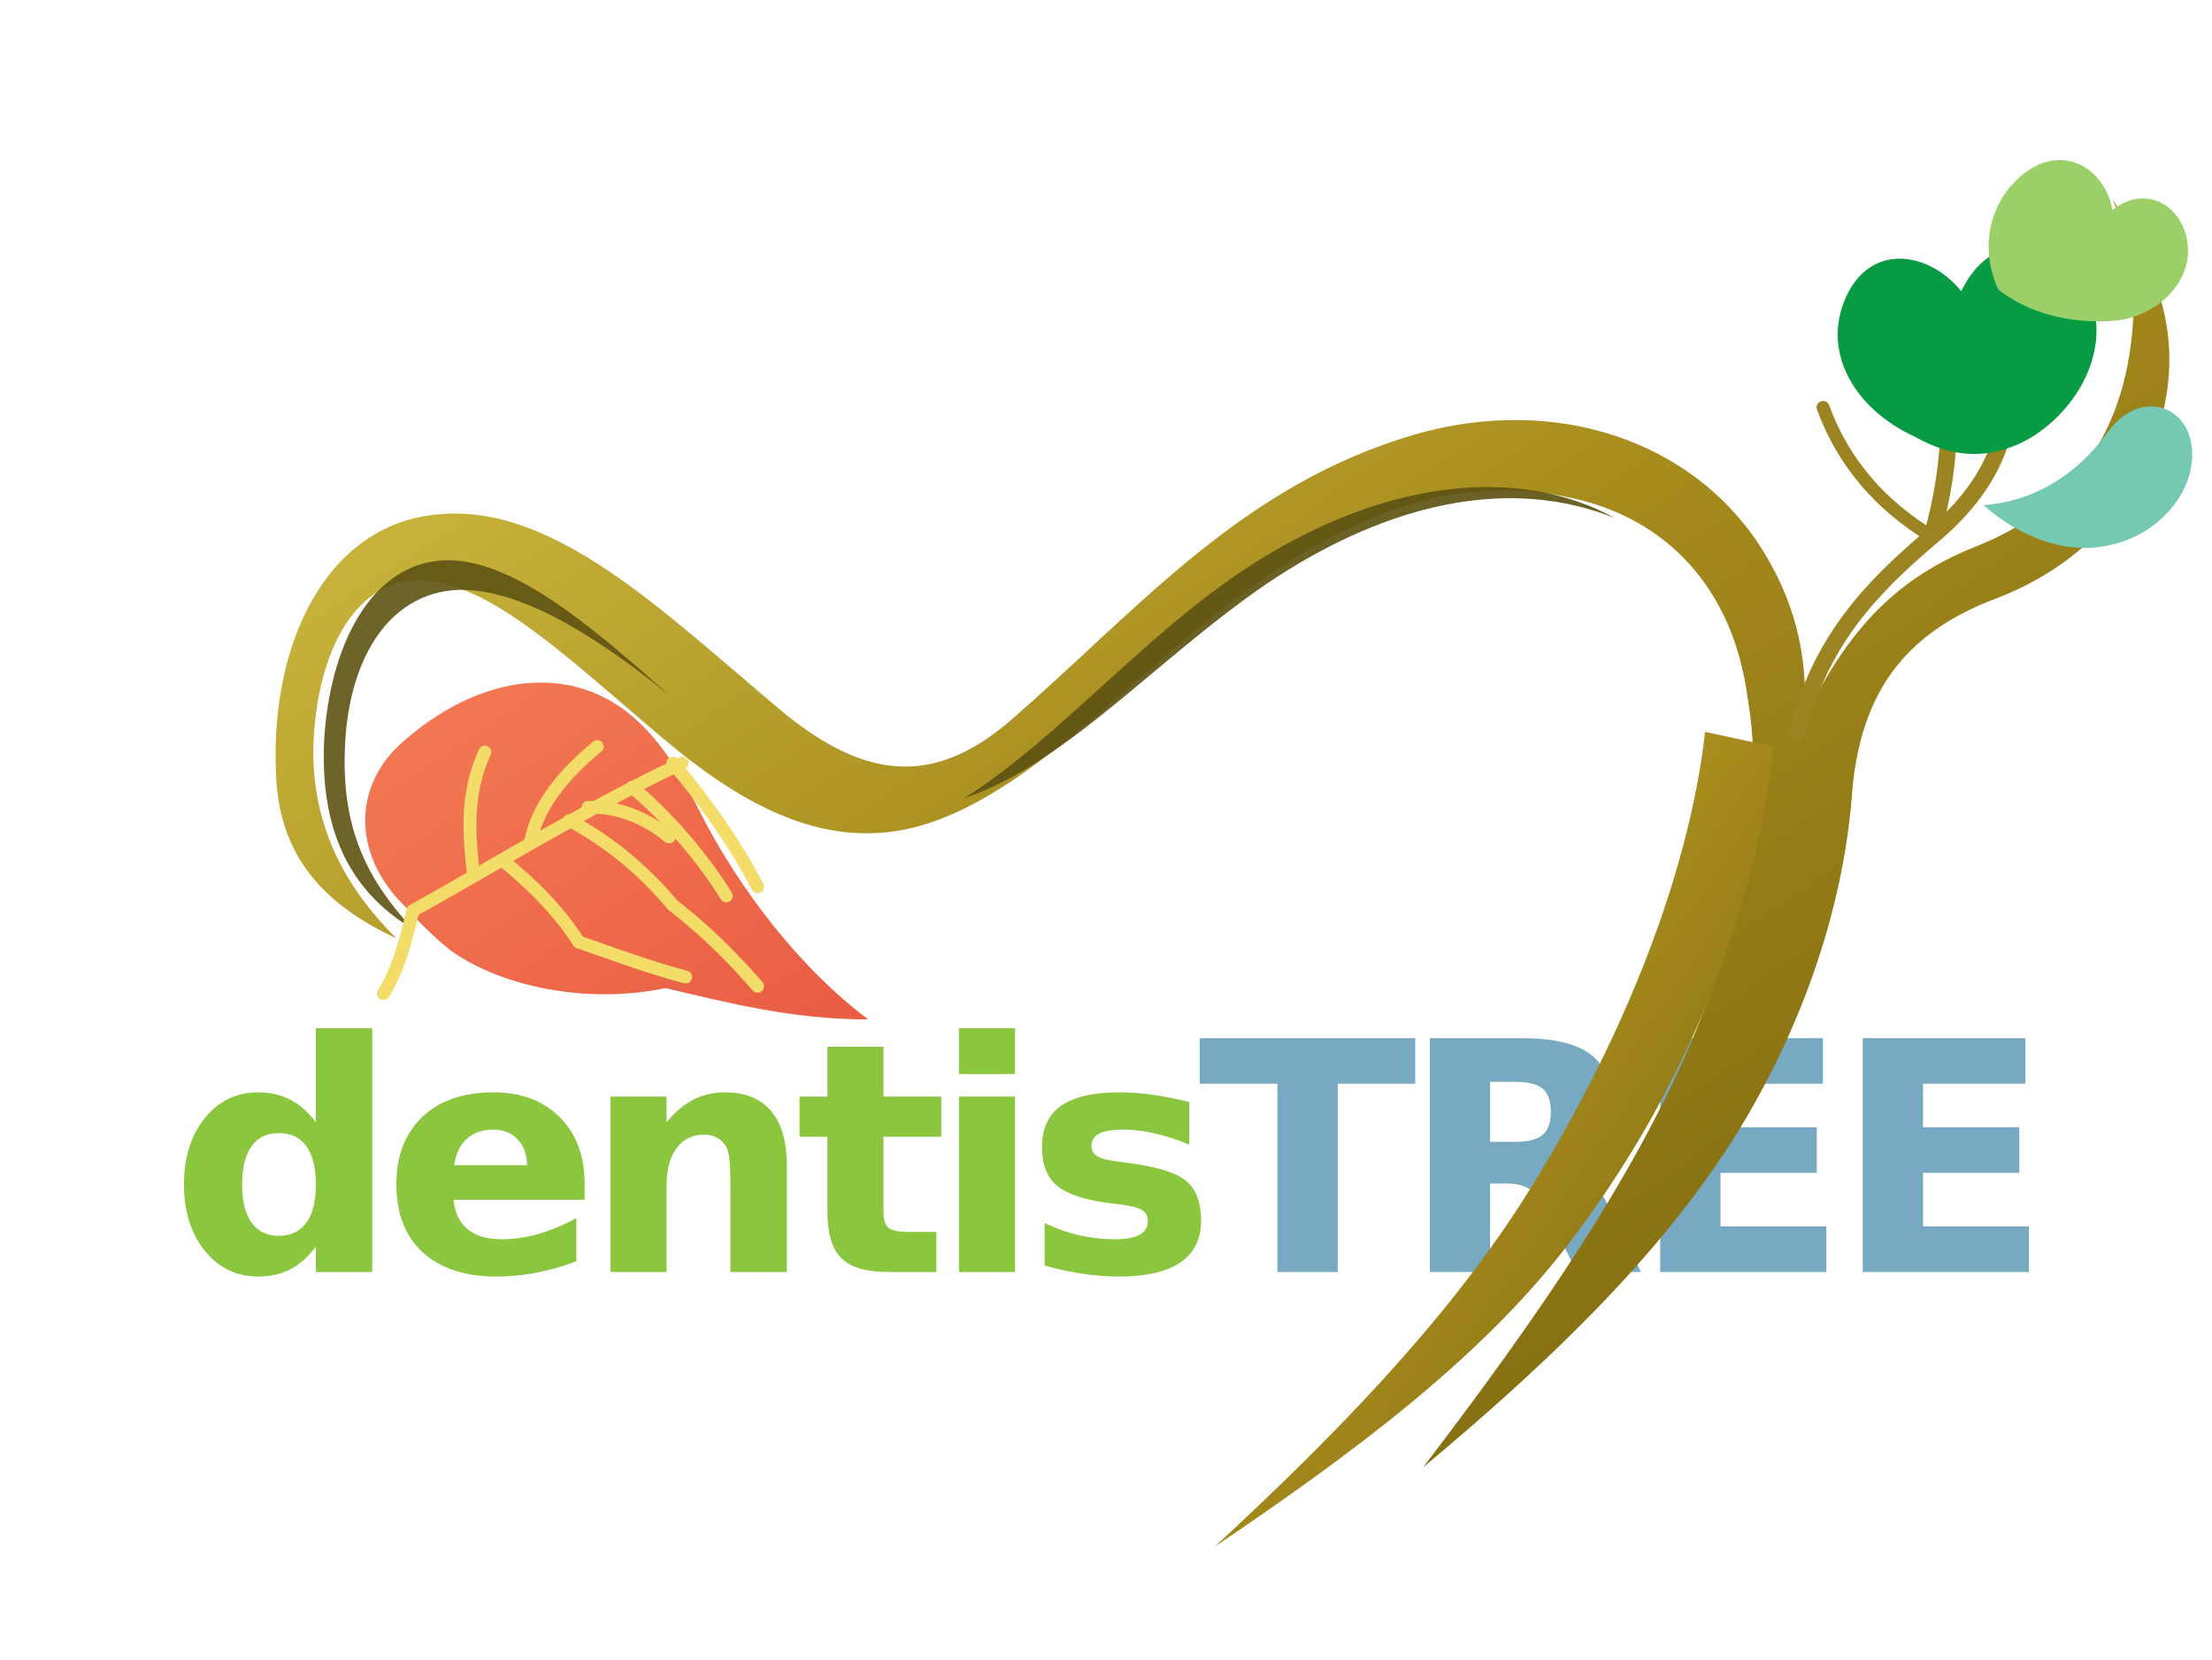
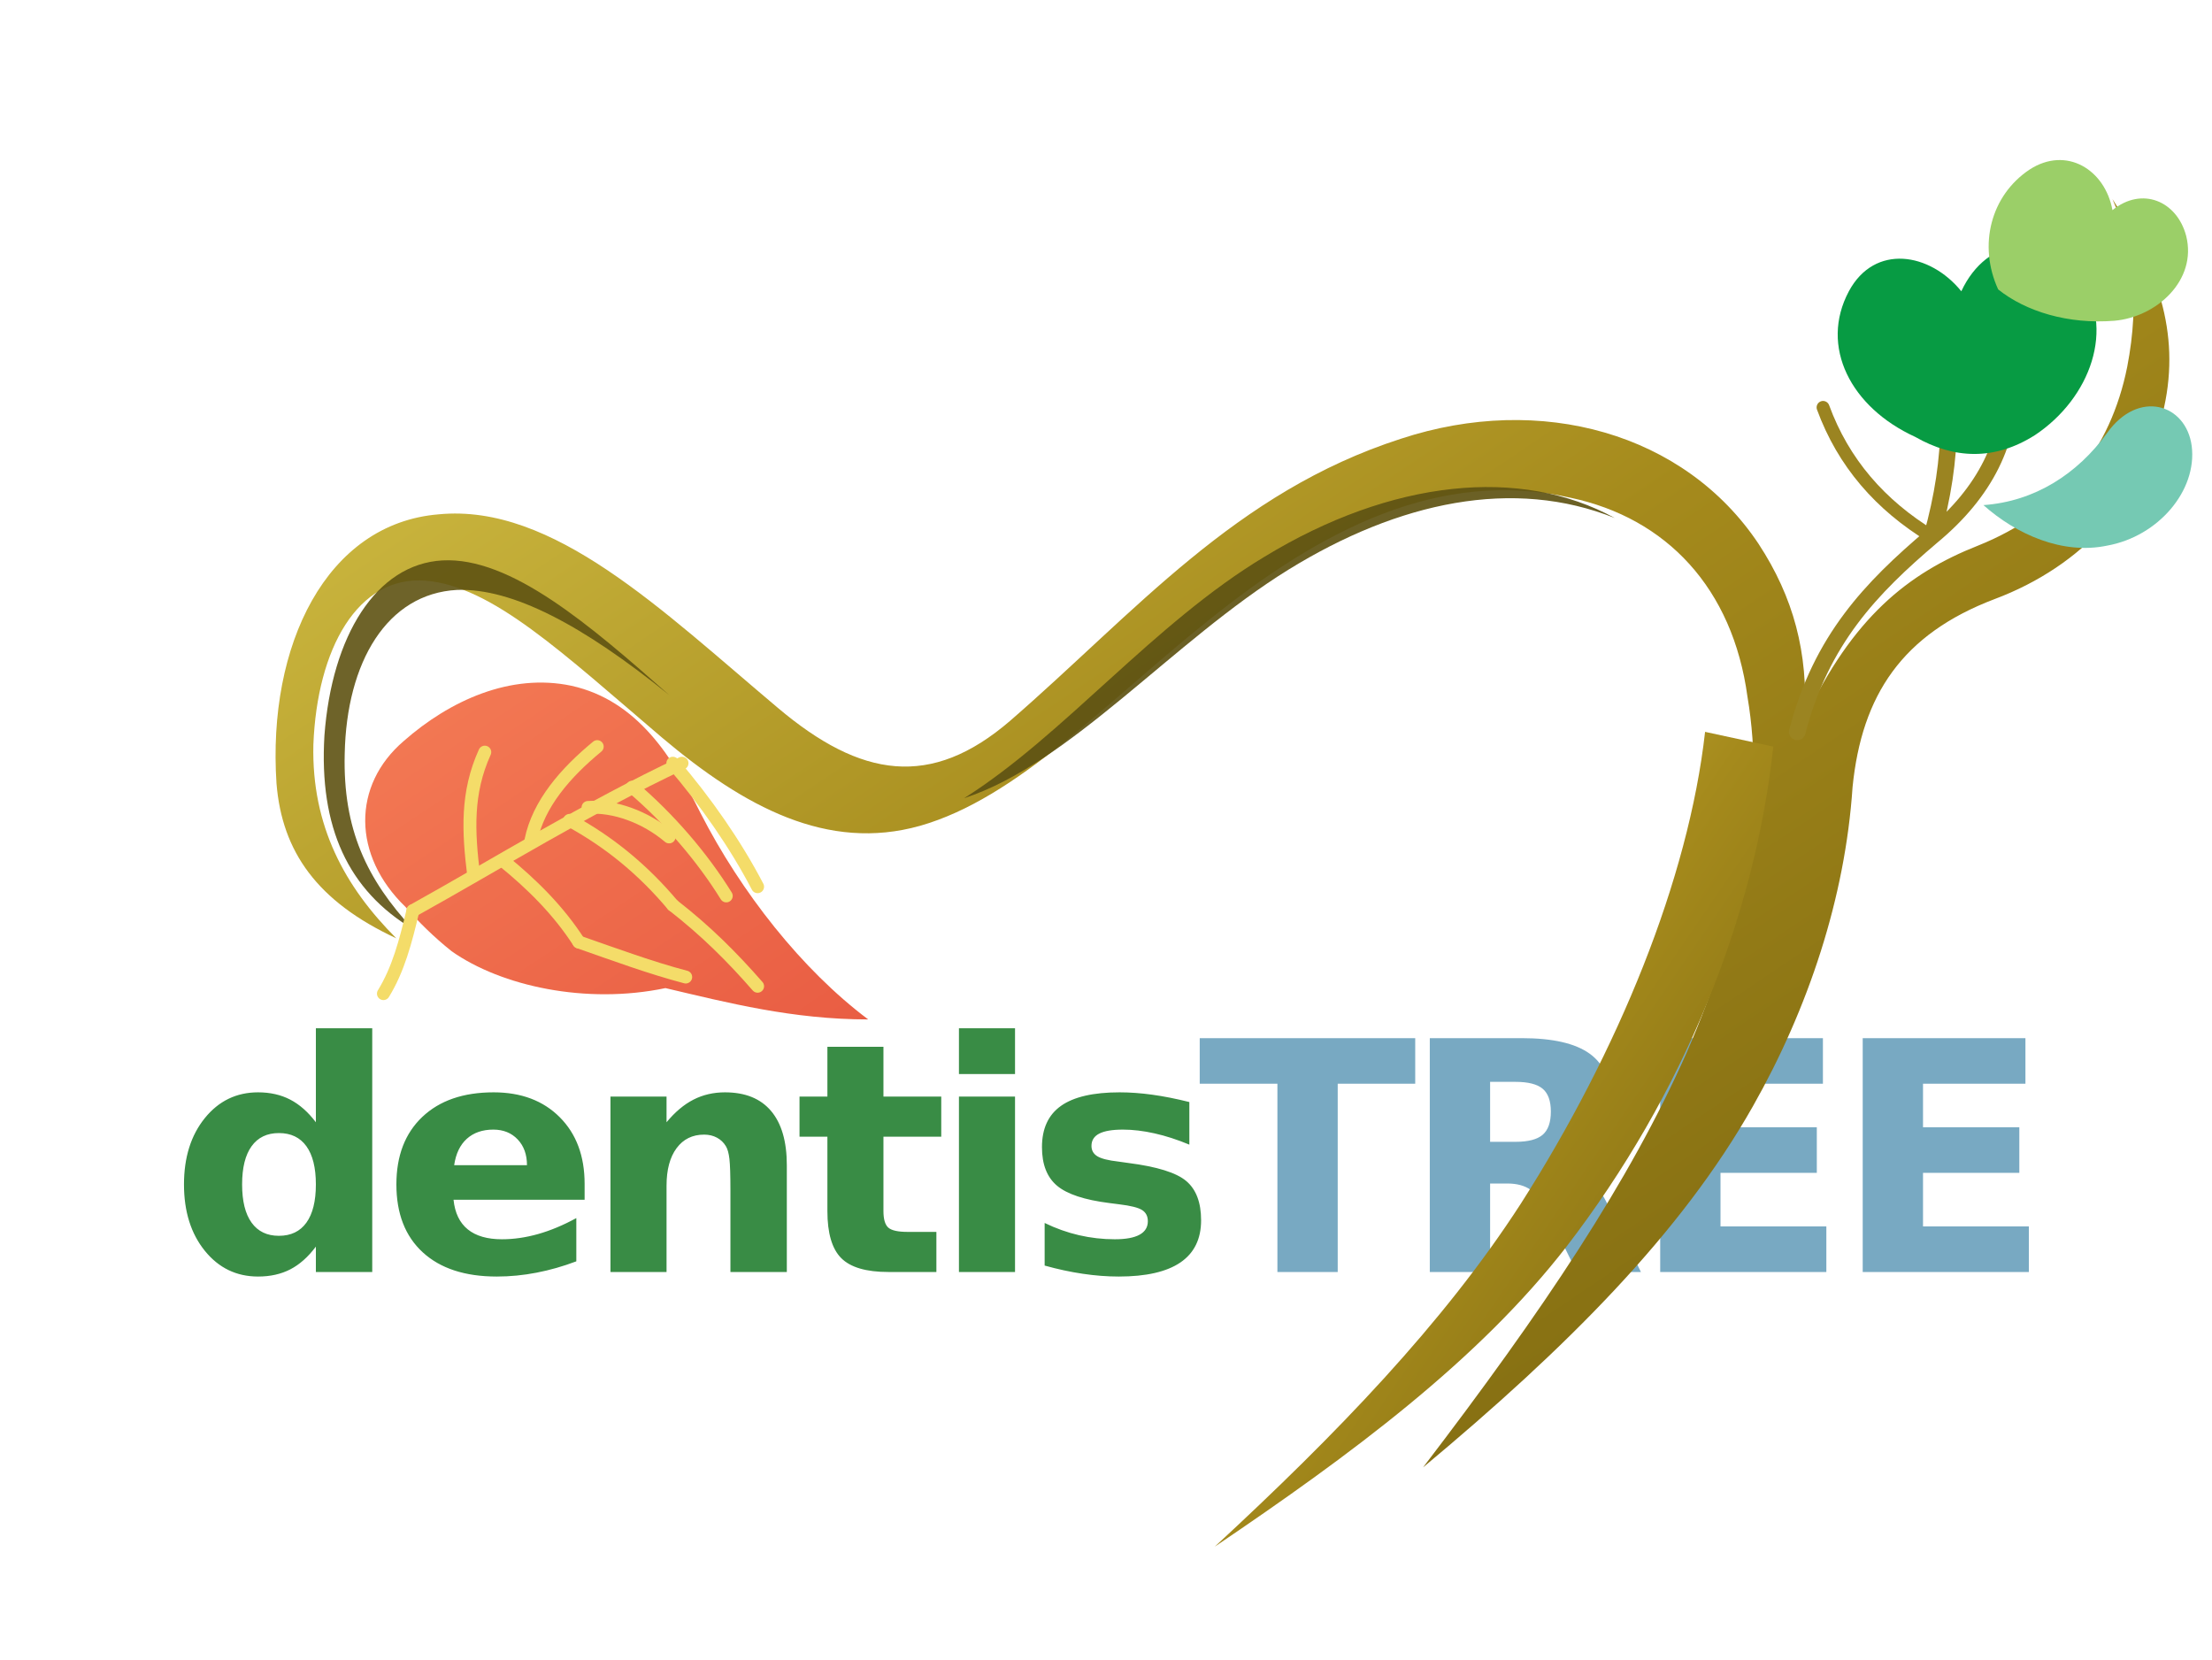
<svg xmlns="http://www.w3.org/2000/svg" viewBox="0 0 1200 900" role="img" aria-labelledby="title desc">
  <defs>
    <linearGradient id="gold" x1="0" y1="0" x2="1" y2="1">
      <stop offset="0" stop-color="#d8c64b" />
      <stop offset="0.48" stop-color="#a58a1c" />
      <stop offset="1" stop-color="#75610d" />
    </linearGradient>
    <linearGradient id="leafOrange" x1="0" y1="0" x2="1" y2="1">
      <stop offset="0" stop-color="#f47b55" />
      <stop offset="1" stop-color="#e95d43" />
    </linearGradient>
  </defs>
  <g font-family="DejaVu Sans, Arial, sans-serif" font-weight="800" font-size="174" letter-spacing="-9">
-     <text x="92" y="690" fill="#8bc63f">dentis</text>
+     <text x="92" y="690" fill="#398c45">dentis</text>
    <text x="650" y="690" fill="#78a9c2">TREE</text>
  </g>
  <path fill="url(#gold)" d="M150 425     C145 350 177 284 238 279     C300 273 359 331 422 384     C467 422 505 428 548 391     C616 332 670 267 760 238     C836 213 914 235 954 295     C973 324 981 354 979 390     C1005 335 1035 311 1073 296     C1118 278 1145 244 1154 199     C1161 163 1157 133 1146 108     C1170 145 1183 180 1174 221     C1164 270 1130 307 1082 325     C1032 344 1010 377 1005 427     C1001 487 981 547 951 600     C912 669 850 731 772 796     C837 711 884 641 915 571     C945 502 958 437 948 378     C940 319 904 281 852 270     C781 254 717 287 655 337     C600 381 552 433 499 448     C449 462 404 438 359 400     C305 354 267 318 231 315     C194 312 172 352 170 404     C169 448 187 481 215 509     C172 489 153 462 150 425 Z" />
  <path fill="#5e5212" d="M176 399 C180 345 204 306 240 304 C277 302 320 339 363 377     C316 339 278 319 248 320 C210 322 188 359 187 409 C186 450 199 477 224 504     C189 483 173 449 176 399 Z" opacity=".9" />
  <path fill="#5e5212" d="M523 433 C577 399 626 338 686 302 C755 260 825 253 876 281     C821 259 759 272 699 309 C636 348 581 414 523 433 Z" opacity=".92" />
  <path fill="url(#gold)" d="M962 405 C952 498 913 594 850 676 C802 738 733 789 659 839     C725 778 783 718 825 653 C878 570 916 477 925 397 Z" />
  <path fill="url(#leafOrange)" d="M220 492     C191 464 191 426 219 402     C244 380 277 365 310 372     C346 380 365 411 380 441     C402 484 435 526 471 553     C430 553 395 544 361 536     C318 545 272 535 245 516     C235 508 227 500 220 492 Z" />
  <g fill="none" stroke="#f4dc69" stroke-width="7" stroke-linecap="round" stroke-linejoin="round">
    <path d="M224 494 C269 469 319 438 370 414" />
    <path d="M257 475 C254 451 253 430 263 408" />
    <path d="M288 456 C292 436 307 419 324 405" />
    <path d="M319 438 C333 437 350 443 363 454" />
    <path d="M273 467 C289 480 303 494 314 511" />
    <path d="M309 445 C331 457 349 472 365 491" />
    <path d="M343 427 C363 444 381 465 394 486" />
    <path d="M365 414 C383 435 399 458 411 481" />
    <path d="M224 494 C220 511 216 526 208 539" />
    <path d="M314 511 C334 518 353 525 372 530" />
    <path d="M365 491 C383 505 397 519 411 535" />
  </g>
  <path d="M975 397 C988 347 1015 319 1048 291 C1077 267 1091 239 1090 206     M1048 291 C1060 248 1060 211 1049 176" fill="none" stroke="#9b8421" stroke-width="9" stroke-linecap="round" />
  <path d="M1048 291 C1020 274 1000 251 989 221" fill="none" stroke="#9b8421" stroke-width="7" stroke-linecap="round" />
  <path fill="#079b43" d="M1039 237 C1004 221 987 188 1003 158 C1017 132 1047 137 1064 158     C1078 128 1110 125 1128 150 C1148 178 1134 216 1104 236 C1082 250 1060 249 1039 237 Z" />
  <path fill="#9bcf68" d="M1102 159 C1091 135 1098 108 1119 94 C1139 81 1160 94 1164 116     C1180 103 1199 111 1204 130 C1210 154 1188 174 1165 176 C1140 178 1117 171 1102 159 Z" transform="translate(-18,-2)" />
  <path fill="#75c9b3" d="M1094 274 C1122 272 1145 257 1161 235 C1178 211 1204 219 1207 242     C1210 266 1189 291 1161 296 C1137 301 1112 290 1094 274 Z" transform="translate(-18,0)" />
</svg>
